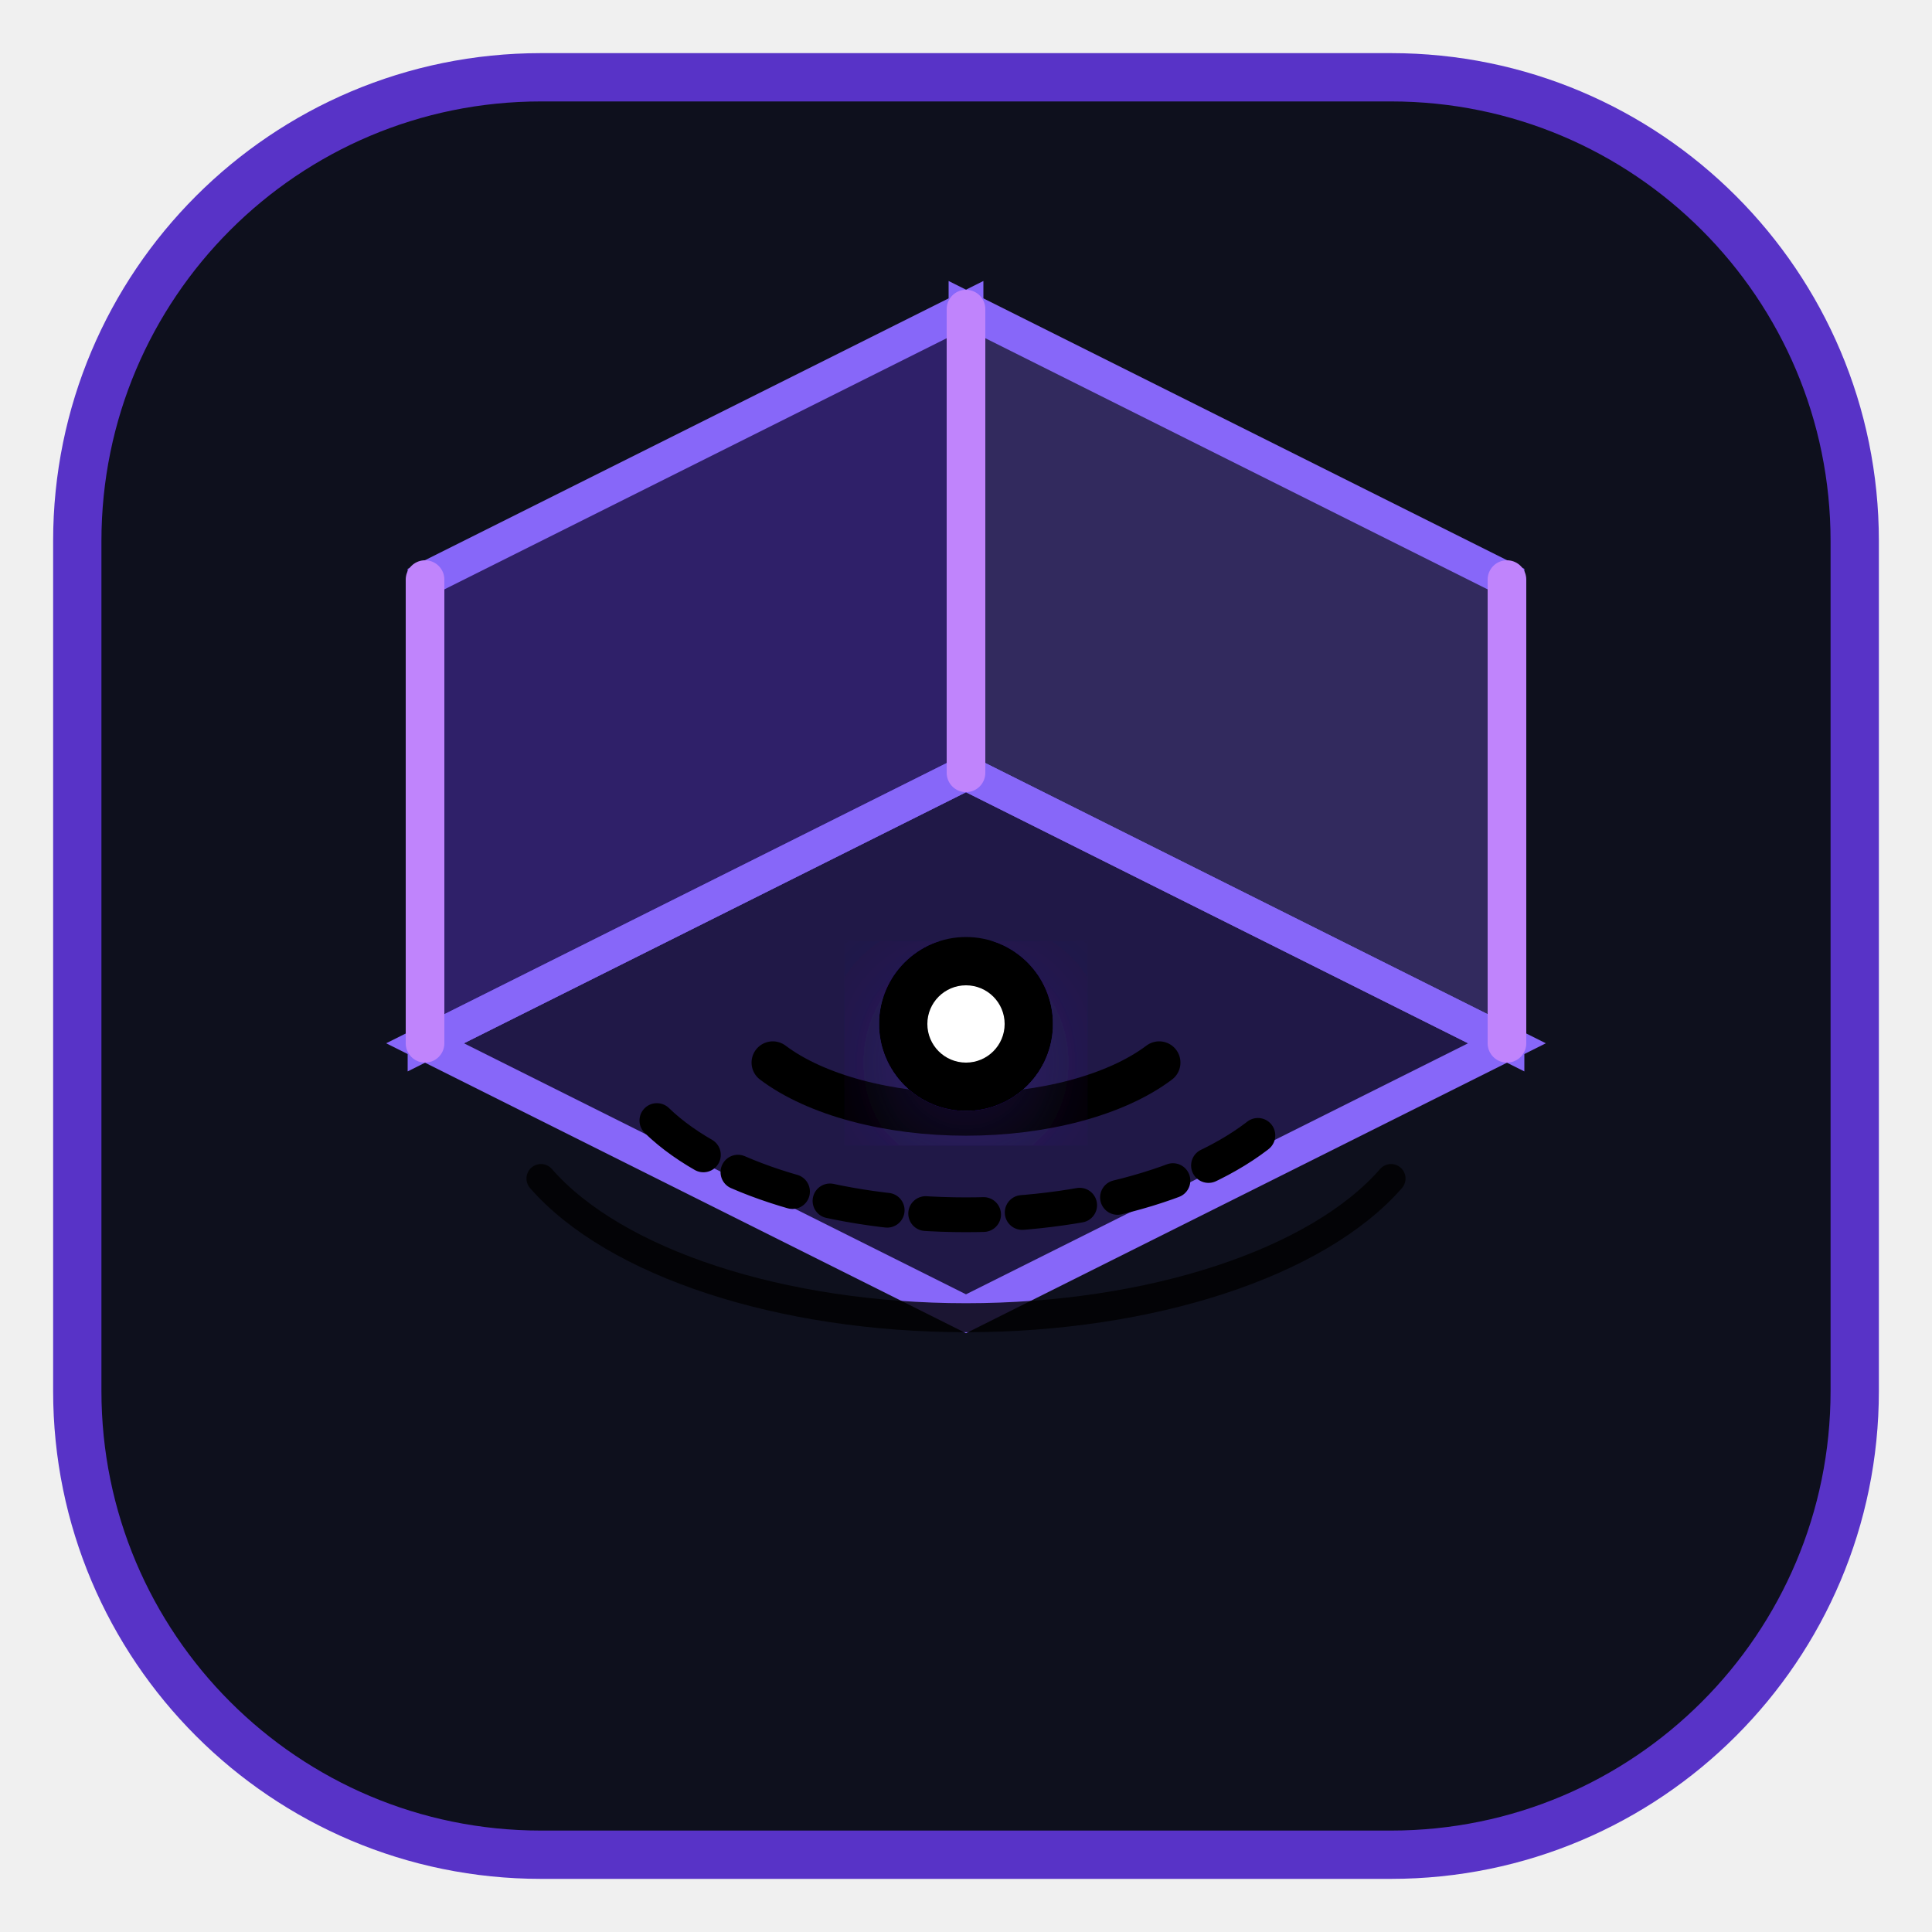
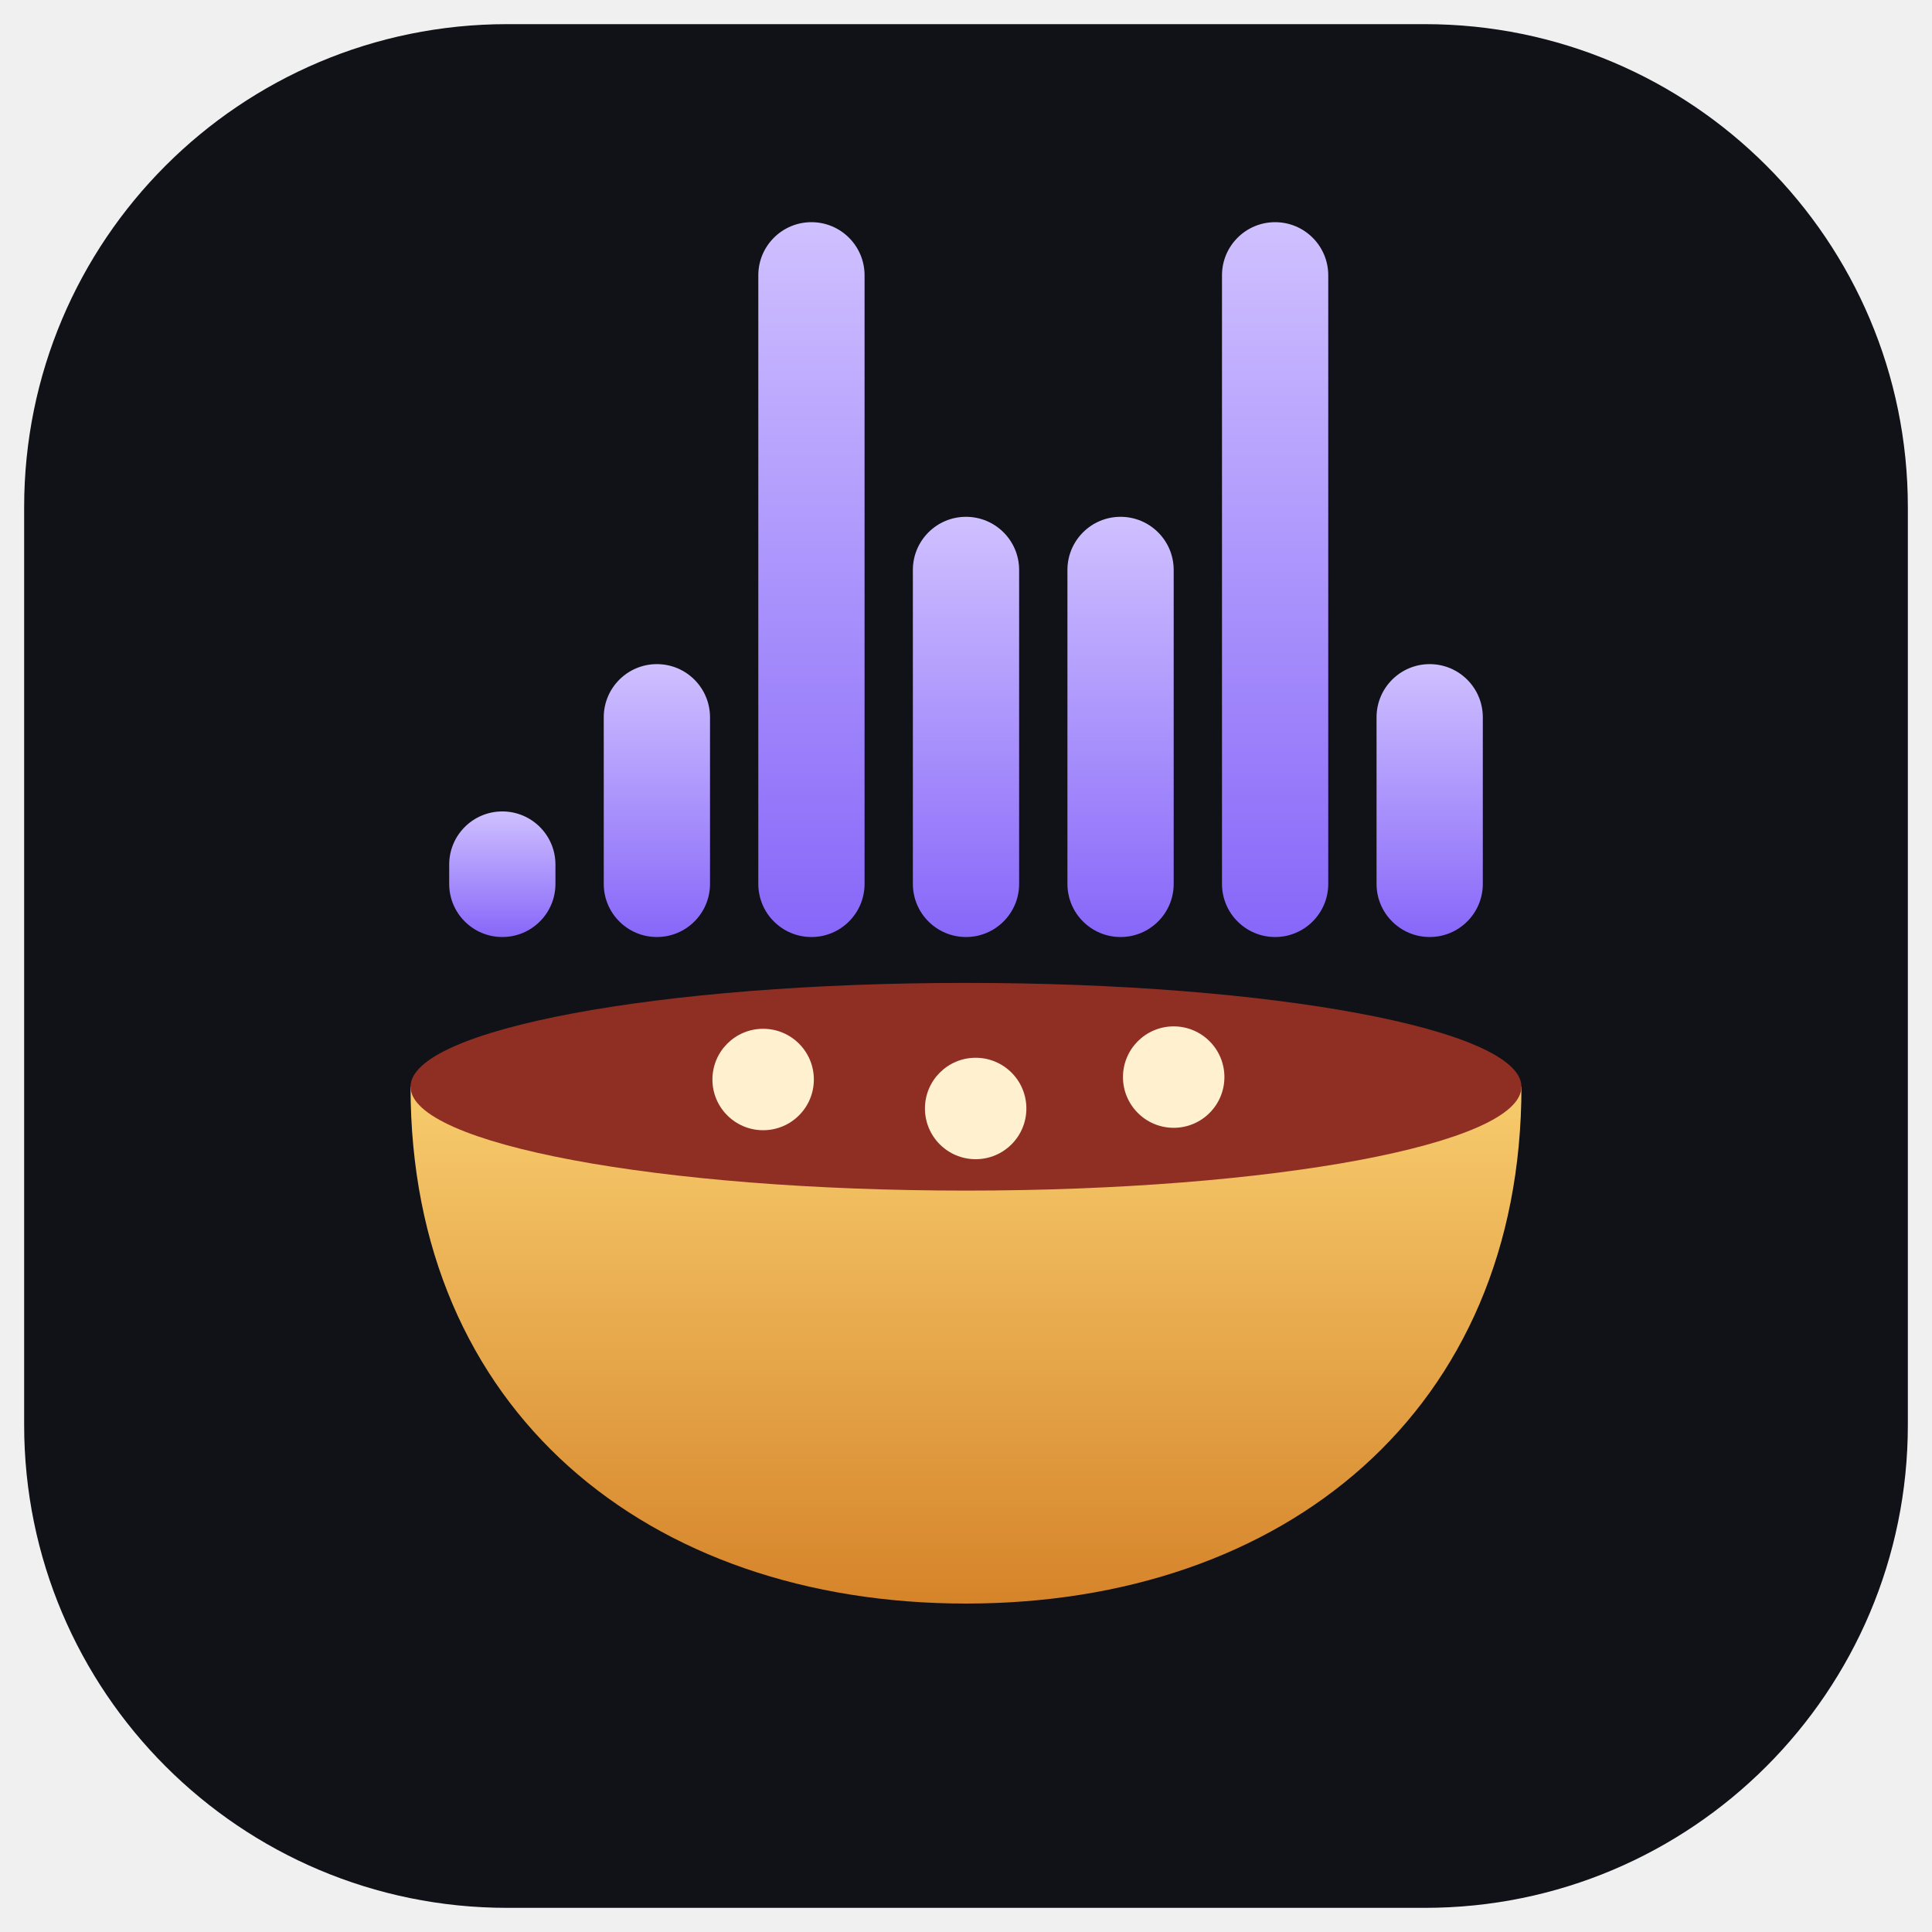
- <svg xmlns="http://www.w3.org/2000/svg" viewBox="0 0 100 100" width="100" height="100">
+ <svg xmlns="http://www.w3.org/2000/svg" viewBox="0 0 40 40" width="64" height="64">
  <defs>
-     <linearGradient id="pGrad" x1="0%" y1="0%" x2="100%" y2="100%">
-       <stop offset="0%" stopColor="#5833c7" />
-       <stop offset="60%" stopColor="#8767f9" />
-       <stop offset="100%" stopColor="#c084fc" />
+     <linearGradient id="bowl" x1="0" y1="0" x2="0" y2="1">
+       <stop offset="0" stop-color="#f7cc6d" />
+       <stop offset="1" stop-color="#d6842a" />
    </linearGradient>
-     <linearGradient id="pGold" x1="0%" y1="0%" x2="100%" y2="100%">
-       <stop offset="0%" stopColor="#f59e0b" />
-       <stop offset="100%" stopColor="#fbbf24" />
+     <linearGradient id="wave" x1="0" y1="1" x2="0" y2="0">
+       <stop offset="0" stop-color="#8767f9" />
+       <stop offset="1" stop-color="#cfc0ff" />
    </linearGradient>
-     <filter id="pGlow" x="-20%" y="-20%" width="140%" height="140%">
-       <feDropShadow dx="0" dy="2" stdDeviation="3" flood-color="#5833c7" flood-opacity="0.3" />
-     </filter>
  </defs>
- 
-   {/* Fondo redondeado moderno estilo app */}
-   <rect x="4" y="4" width="92" height="92" rx="24" fill="#0e101d" stroke="#5833c7" stroke-width="2.5" />
- 
-   {/* Cubo / Sala isométrica estilizada */}
-   {/* Piso */}
-   <polygon points="50,68 22,54 50,40 78,54" fill="rgba(88, 51, 199, 0.25)" stroke="#8767f9" stroke-width="1.8" />
-   
-   {/* Pared Izquierda */}
-   <polygon points="22,54 22,30 50,16 50,40" fill="rgba(88, 51, 199, 0.45)" stroke="#8767f9" stroke-width="1.8" />
-   
-   {/* Pared Derecha */}
-   <polygon points="50,40 50,16 78,30 78,54" fill="rgba(135, 103, 249, 0.3)" stroke="#8767f9" stroke-width="1.8" />
- 
-   {/* Pilares */}
-   <line x1="22" y1="30" x2="22" y2="54" stroke="#c084fc" stroke-width="2" stroke-linecap="round" />
-   <line x1="50" y1="16" x2="50" y2="40" stroke="#c084fc" stroke-width="2" stroke-linecap="round" />
-   <line x1="78" y1="30" x2="78" y2="54" stroke="#c084fc" stroke-width="2" stroke-linecap="round" />
- 
-   {/* Ondas Sonoras concéntricas de propagación */}
-   <path d="M 40,55 A 12,6 0 0,0 60,55" fill="none" stroke="url(#pGrad)" stroke-width="2.2" stroke-linecap="round" />
-   <path d="M 34,58 A 18,9 0 0,0 66,58" fill="none" stroke="url(#pGrad)" stroke-width="1.8" stroke-linecap="round" stroke-dasharray="3,2" />
-   <path d="M 28,61 A 24,12 0 0,0 72,61" fill="none" stroke="url(#pGrad)" stroke-width="1.5" stroke-linecap="round" opacity="0.8" />
- 
-   {/* Fuente sonora puntual (S) */}
-   <circle cx="50" cy="53" r="4.5" fill="url(#pGold)" filter="url(#pGlow)" />
-   <circle cx="50" cy="53" r="2" fill="#ffffff" />
+   <rect x="0.5" y="0.5" width="39" height="39" rx="10" fill="#111118" />
+   <g fill="url(#wave)">
+     <rect x="9.3" y="16.8" width="2.2" height="2.6" rx="1.1" />
+     <rect x="12.5" y="13.75" width="2.2" height="5.65" rx="1.1" />
+     <rect x="15.7" y="4.6" width="2.2" height="14.8" rx="1.1" />
+     <rect x="18.9" y="10.7" width="2.2" height="8.7" rx="1.1" />
+     <rect x="22.1" y="10.7" width="2.2" height="8.7" rx="1.1" />
+     <rect x="25.3" y="4.6" width="2.2" height="14.8" rx="1.1" />
+     <rect x="28.5" y="13.75" width="2.2" height="5.65" rx="1.1" />
+   </g>
+   <path d="M8.5 22.5 H31.5 C31.5 29.2 26.6 33.2 20 33.2 C13.4 33.2 8.5 29.2 8.5 22.5 Z" fill="url(#bowl)" />
+   <ellipse cx="20" cy="22.5" rx="11.5" ry="2.15" fill="#8f2f24" />
+   <circle cx="15.8" cy="22.35" r="1.05" fill="#fff1d0" />
+   <circle cx="20.2" cy="22.95" r="1.05" fill="#fff1d0" />
+   <circle cx="24.3" cy="22.3" r="1.05" fill="#fff1d0" />
</svg>
